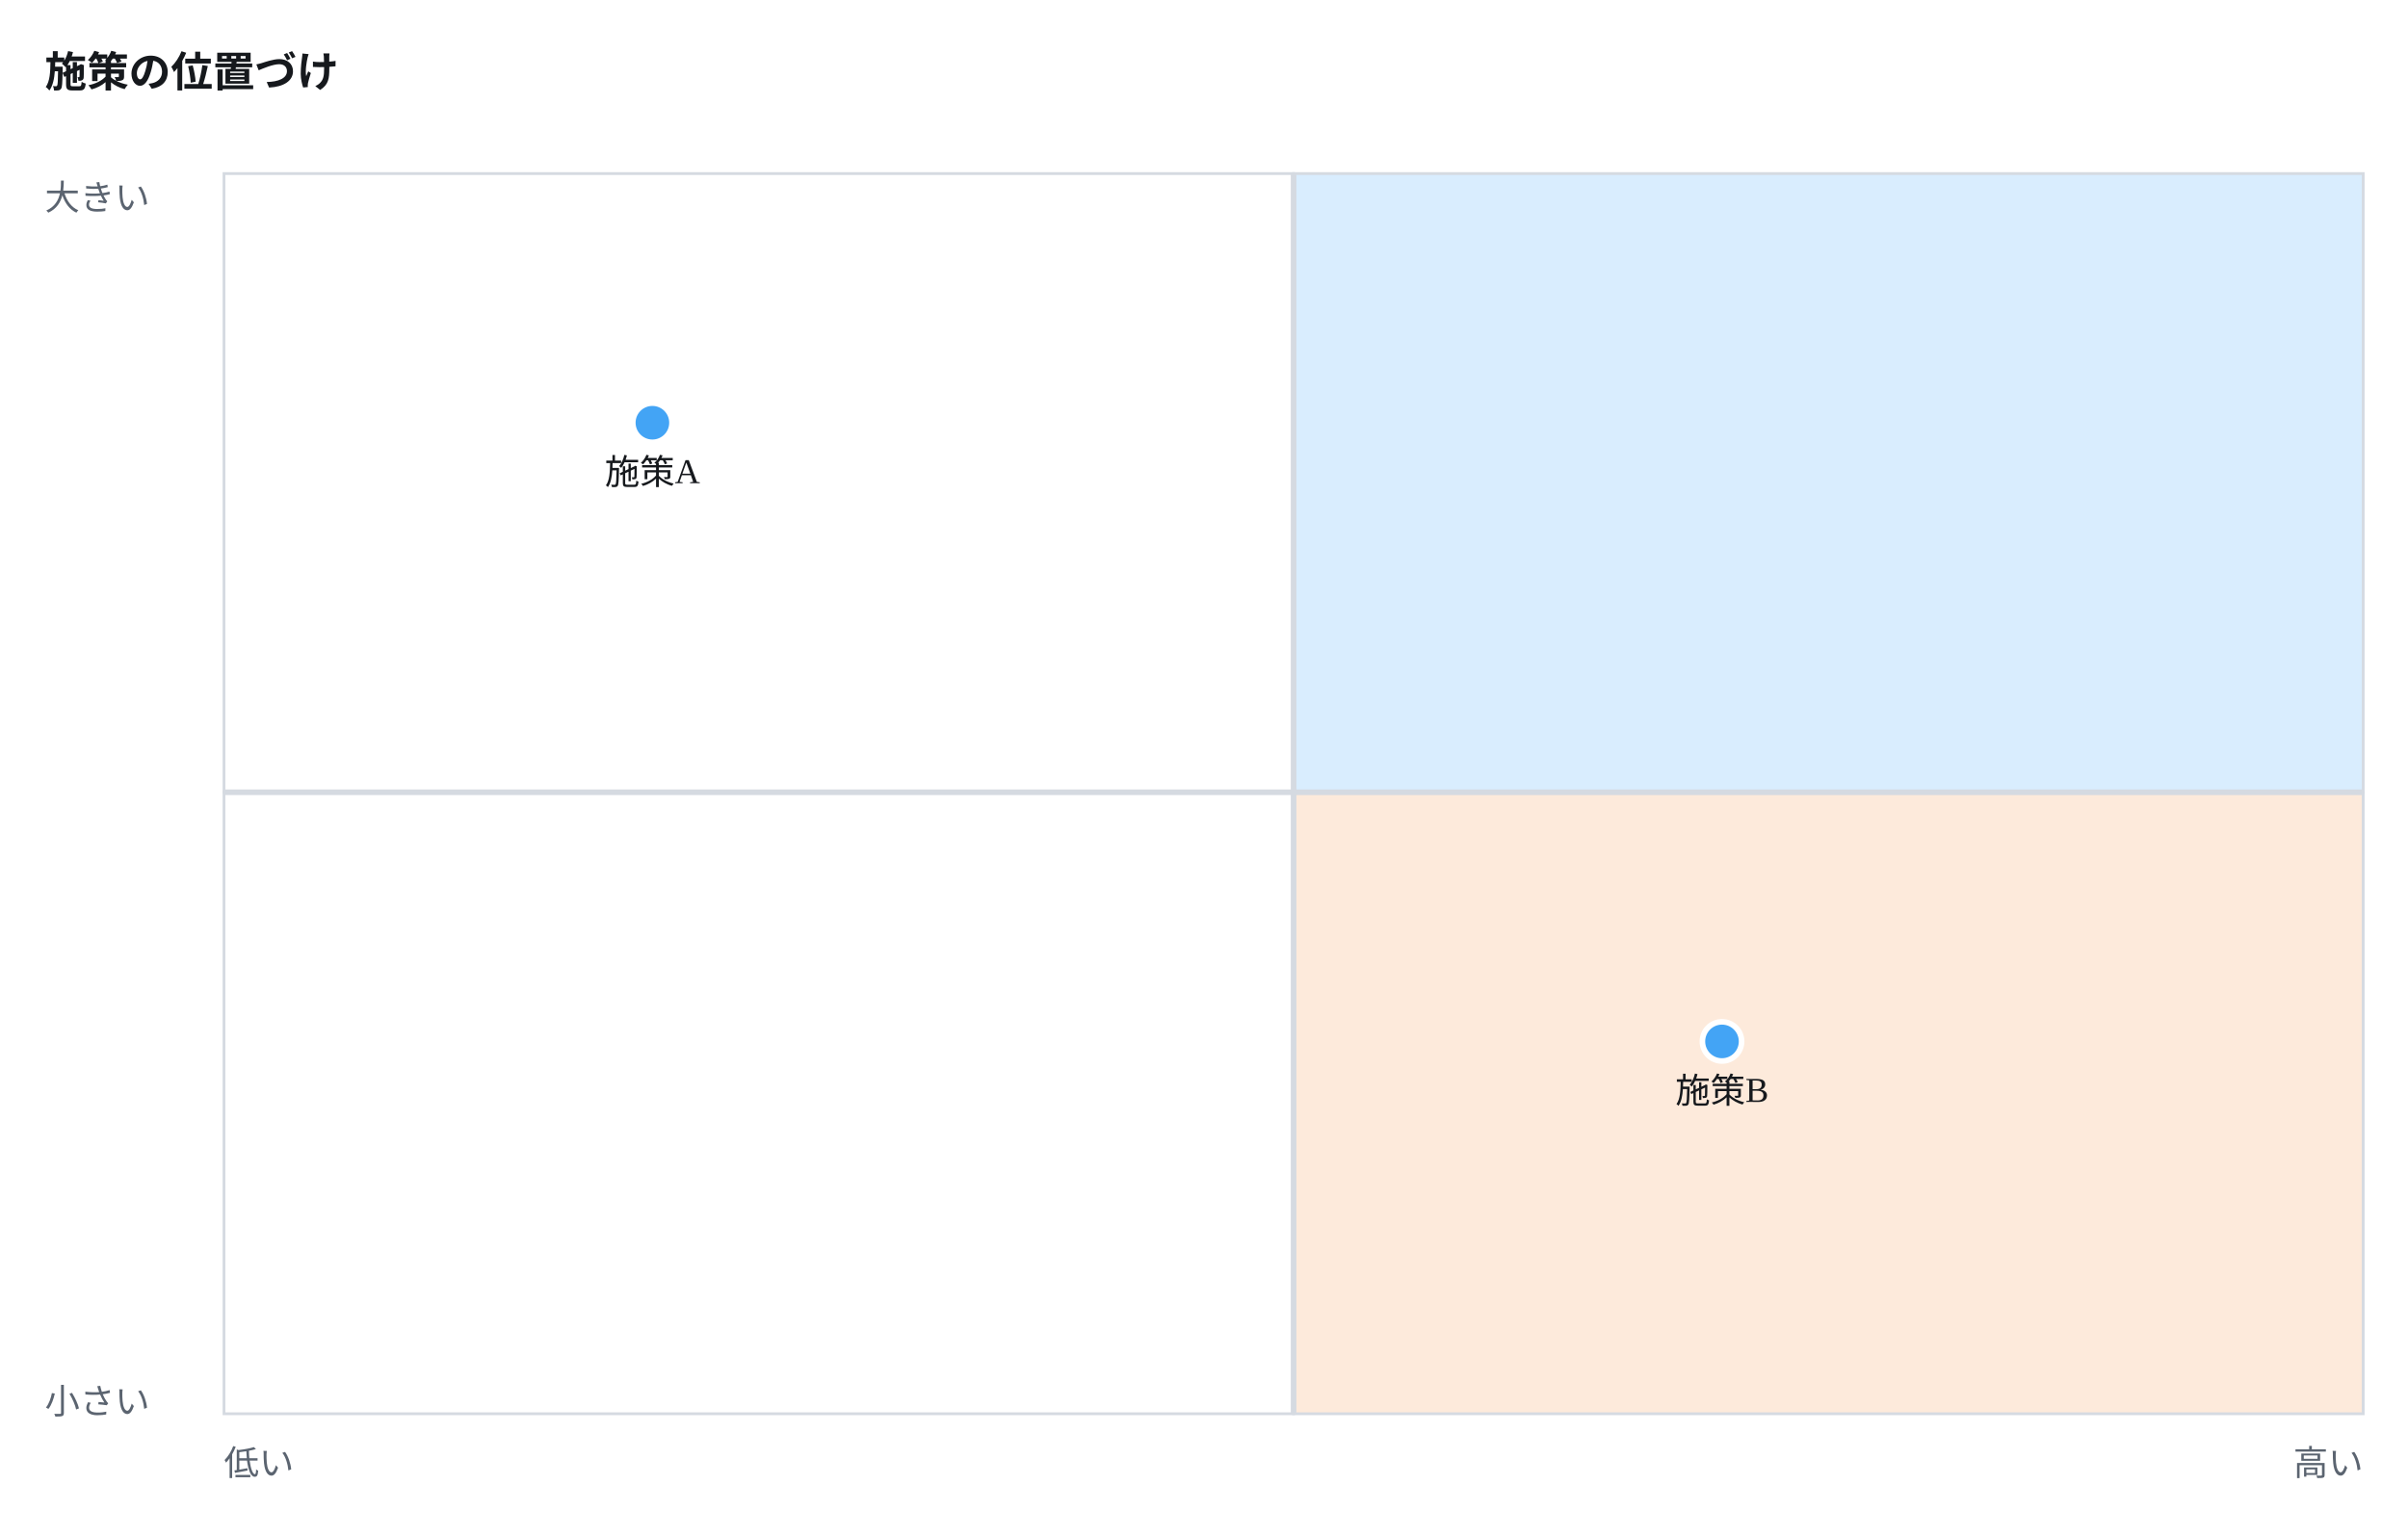
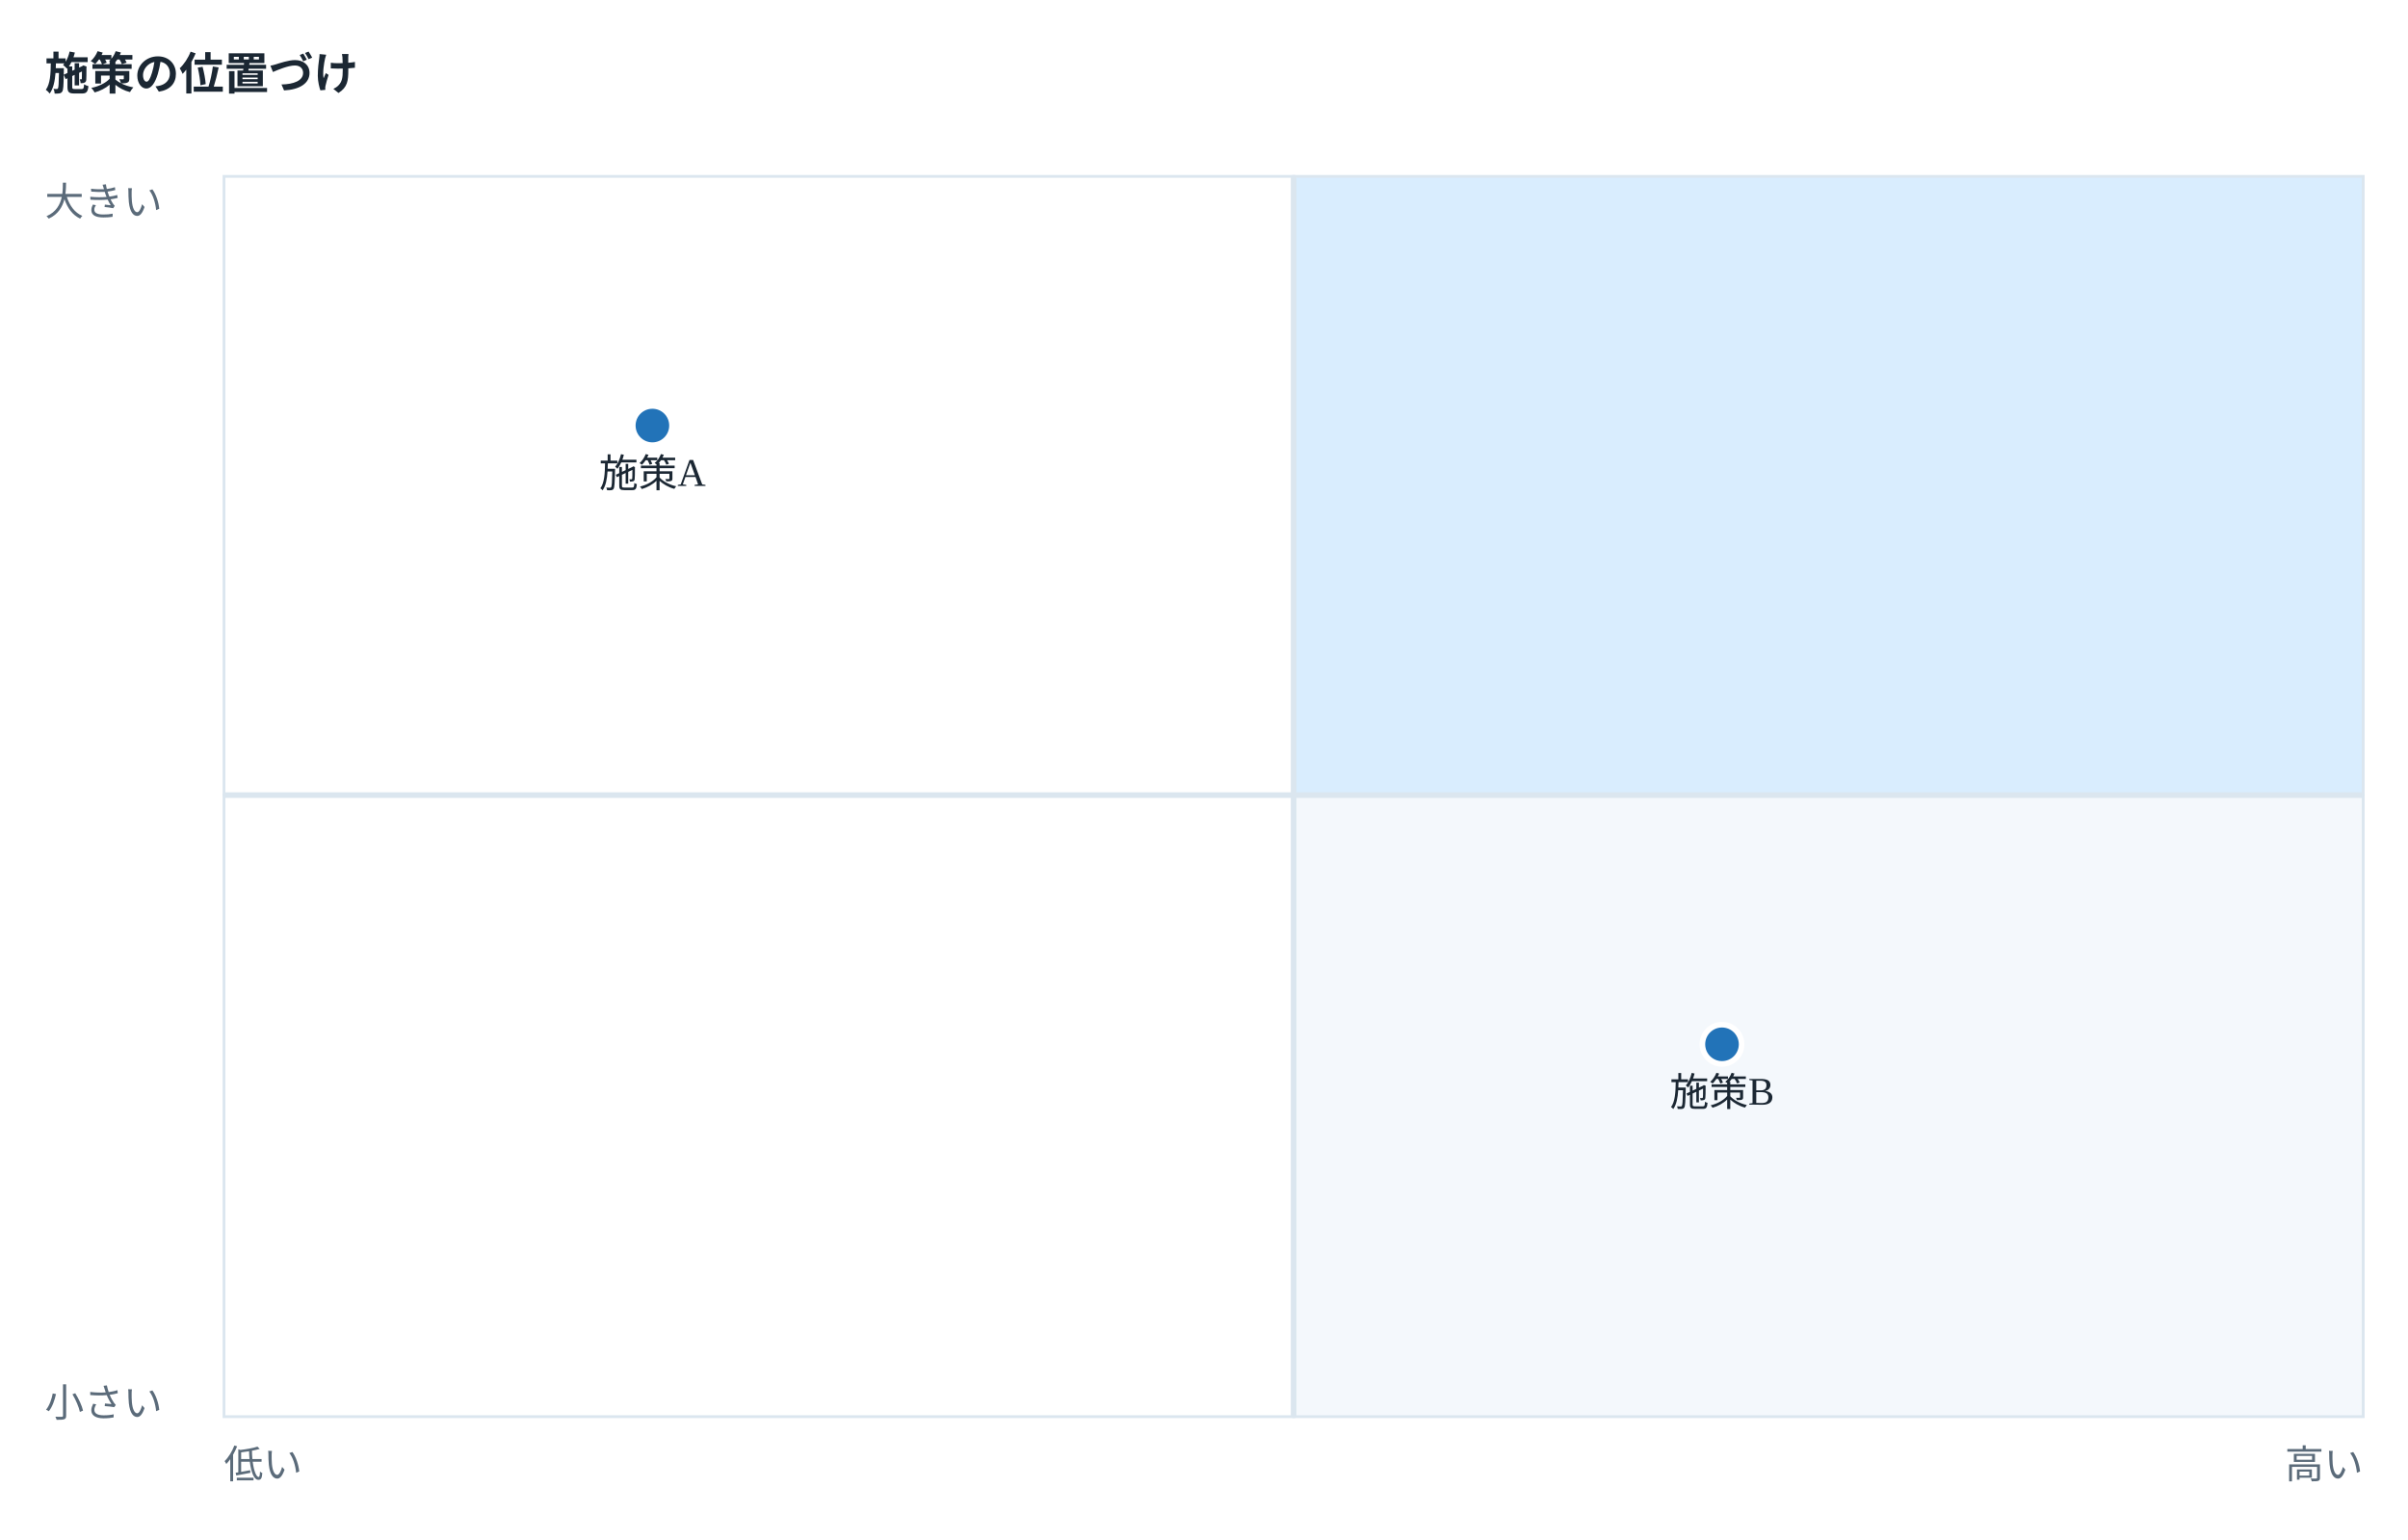
- <svg id="hbdg-dg-matrix-1" role="img" viewBox="0 0 860 549">
-   <text x="16" y="31" fill="var(--ink, #16191d)" font-size="15" text-anchor="start" font-weight="700">施策の位置づけ</text>
-   <rect x="80" y="62" width="382" height="221" fill="var(--surface, #ffffff)" stroke="var(--rule, #d5dae1)" stroke-width="1" />
-   <rect x="462" y="62" width="382" height="221" fill="var(--pop-primary-soft, #d9edfe)" stroke="var(--rule, #d5dae1)" stroke-width="1" />
-   <rect x="80" y="283" width="382" height="222" fill="var(--surface, #ffffff)" stroke="var(--rule, #d5dae1)" stroke-width="1" />
-   <rect x="462" y="283" width="382" height="222" fill="var(--pop-accent-soft, #fdeadb)" stroke="var(--rule, #d5dae1)" stroke-width="1" />
-   <line x1="462" y1="62" x2="462" y2="505" stroke="var(--rule, #d5dae1)" stroke-width="2" aria-hidden="true" />
-   <line x1="80" y1="283" x2="844" y2="283" stroke="var(--rule, #d5dae1)" stroke-width="2" aria-hidden="true" />
-   <text x="16" y="75" fill="var(--ink-muted, #5b6470)" font-size="12.5" text-anchor="start">大きい</text>
-   <text x="16" y="505" fill="var(--ink-muted, #5b6470)" font-size="12.5" text-anchor="start">小さい</text>
-   <text x="80" y="527" fill="var(--ink-muted, #5b6470)" font-size="12.5" text-anchor="start">低い</text>
-   <text x="844" y="527" fill="var(--ink-muted, #5b6470)" font-size="12.5" text-anchor="end">高い</text>
-   <circle cx="233" cy="151" r="7" fill="var(--pop-primary, #43a4f5)" stroke="var(--surface, #ffffff)" stroke-width="2" />
-   <text x="233" y="173" fill="var(--ink, #16191d)" font-size="12.5" text-anchor="middle">施策A</text>
-   <circle cx="615" cy="372" r="7" fill="var(--pop-primary, #43a4f5)" stroke="var(--surface, #ffffff)" stroke-width="2" />
-   <text x="615" y="394" fill="var(--ink, #16191d)" font-size="12.5" text-anchor="middle">施策B</text>
+ <svg id="hbdg-dg-matrix-1" role="img" viewBox="0 0 860 550">
+   <text x="16" y="32" fill="var(--ink, #1b2733)" font-size="16" text-anchor="start" font-weight="700">施策の位置づけ</text>
+   <rect x="80" y="63" width="382" height="221" fill="var(--surface, #ffffff)" stroke="var(--line, #dbe6ef)" stroke-width="1" />
+   <rect x="462" y="63" width="382" height="221" fill="var(--pop-primary-soft, #d9edfe)" stroke="var(--line, #dbe6ef)" stroke-width="1" />
+   <rect x="80" y="284" width="382" height="222" fill="var(--surface, #ffffff)" stroke="var(--line, #dbe6ef)" stroke-width="1" />
+   <rect x="462" y="284" width="382" height="222" fill="var(--subtle, #f4f8fc)" stroke="var(--line, #dbe6ef)" stroke-width="1" />
+   <line x1="462" y1="63" x2="462" y2="506" stroke="var(--line, #dbe6ef)" stroke-width="2" aria-hidden="true" />
+   <line x1="80" y1="284" x2="844" y2="284" stroke="var(--line, #dbe6ef)" stroke-width="2" aria-hidden="true" />
+   <text x="16" y="77" fill="var(--ink-muted, #5b6b7a)" font-size="14" text-anchor="start">大きい</text>
+   <text x="16" y="506" fill="var(--ink-muted, #5b6b7a)" font-size="14" text-anchor="start">小さい</text>
+   <text x="80" y="528" fill="var(--ink-muted, #5b6b7a)" font-size="14" text-anchor="start">低い</text>
+   <text x="844" y="528" fill="var(--ink-muted, #5b6b7a)" font-size="14" text-anchor="end">高い</text>
+   <circle cx="233" cy="152" r="7" fill="var(--pop-primary-deep, #2273b8)" stroke="var(--surface, #ffffff)" stroke-width="2" />
+   <text x="233" y="174" fill="var(--ink, #1b2733)" font-size="14" text-anchor="middle">施策A</text>
+   <circle cx="615" cy="373" r="7" fill="var(--pop-primary-deep, #2273b8)" stroke="var(--surface, #ffffff)" stroke-width="2" />
+   <text x="615" y="395" fill="var(--ink, #1b2733)" font-size="14" text-anchor="middle">施策B</text>
</svg>
